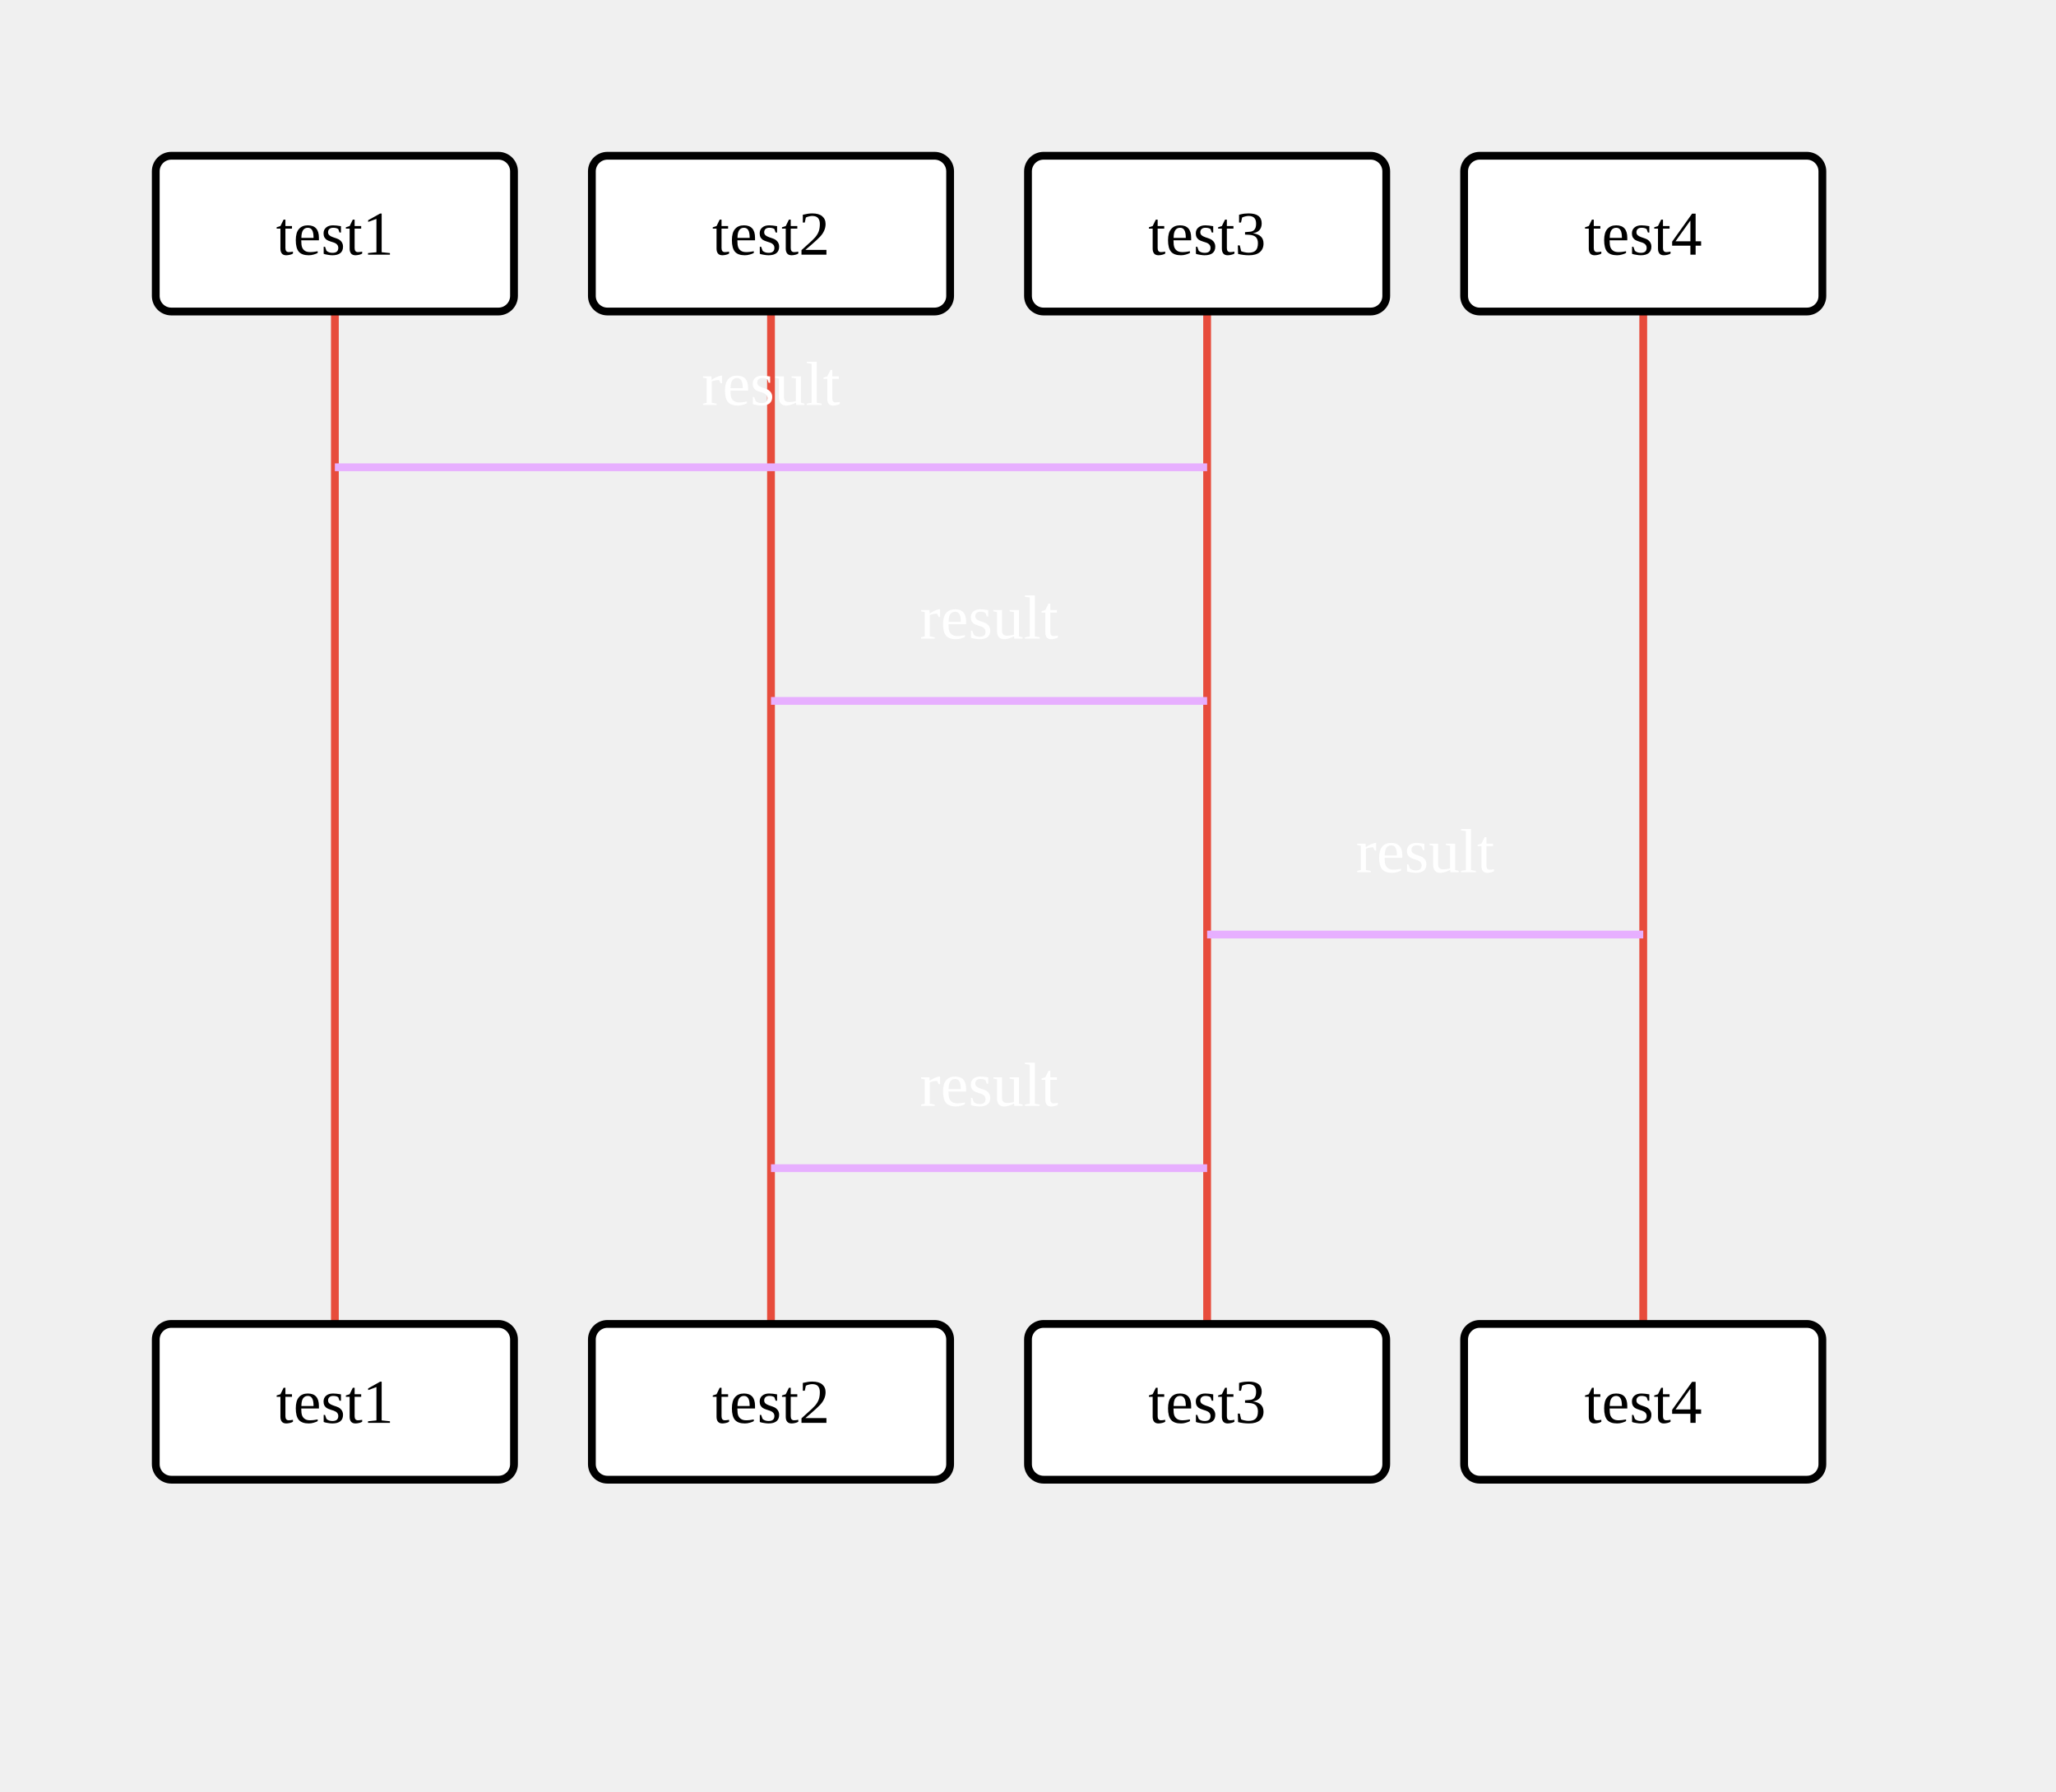
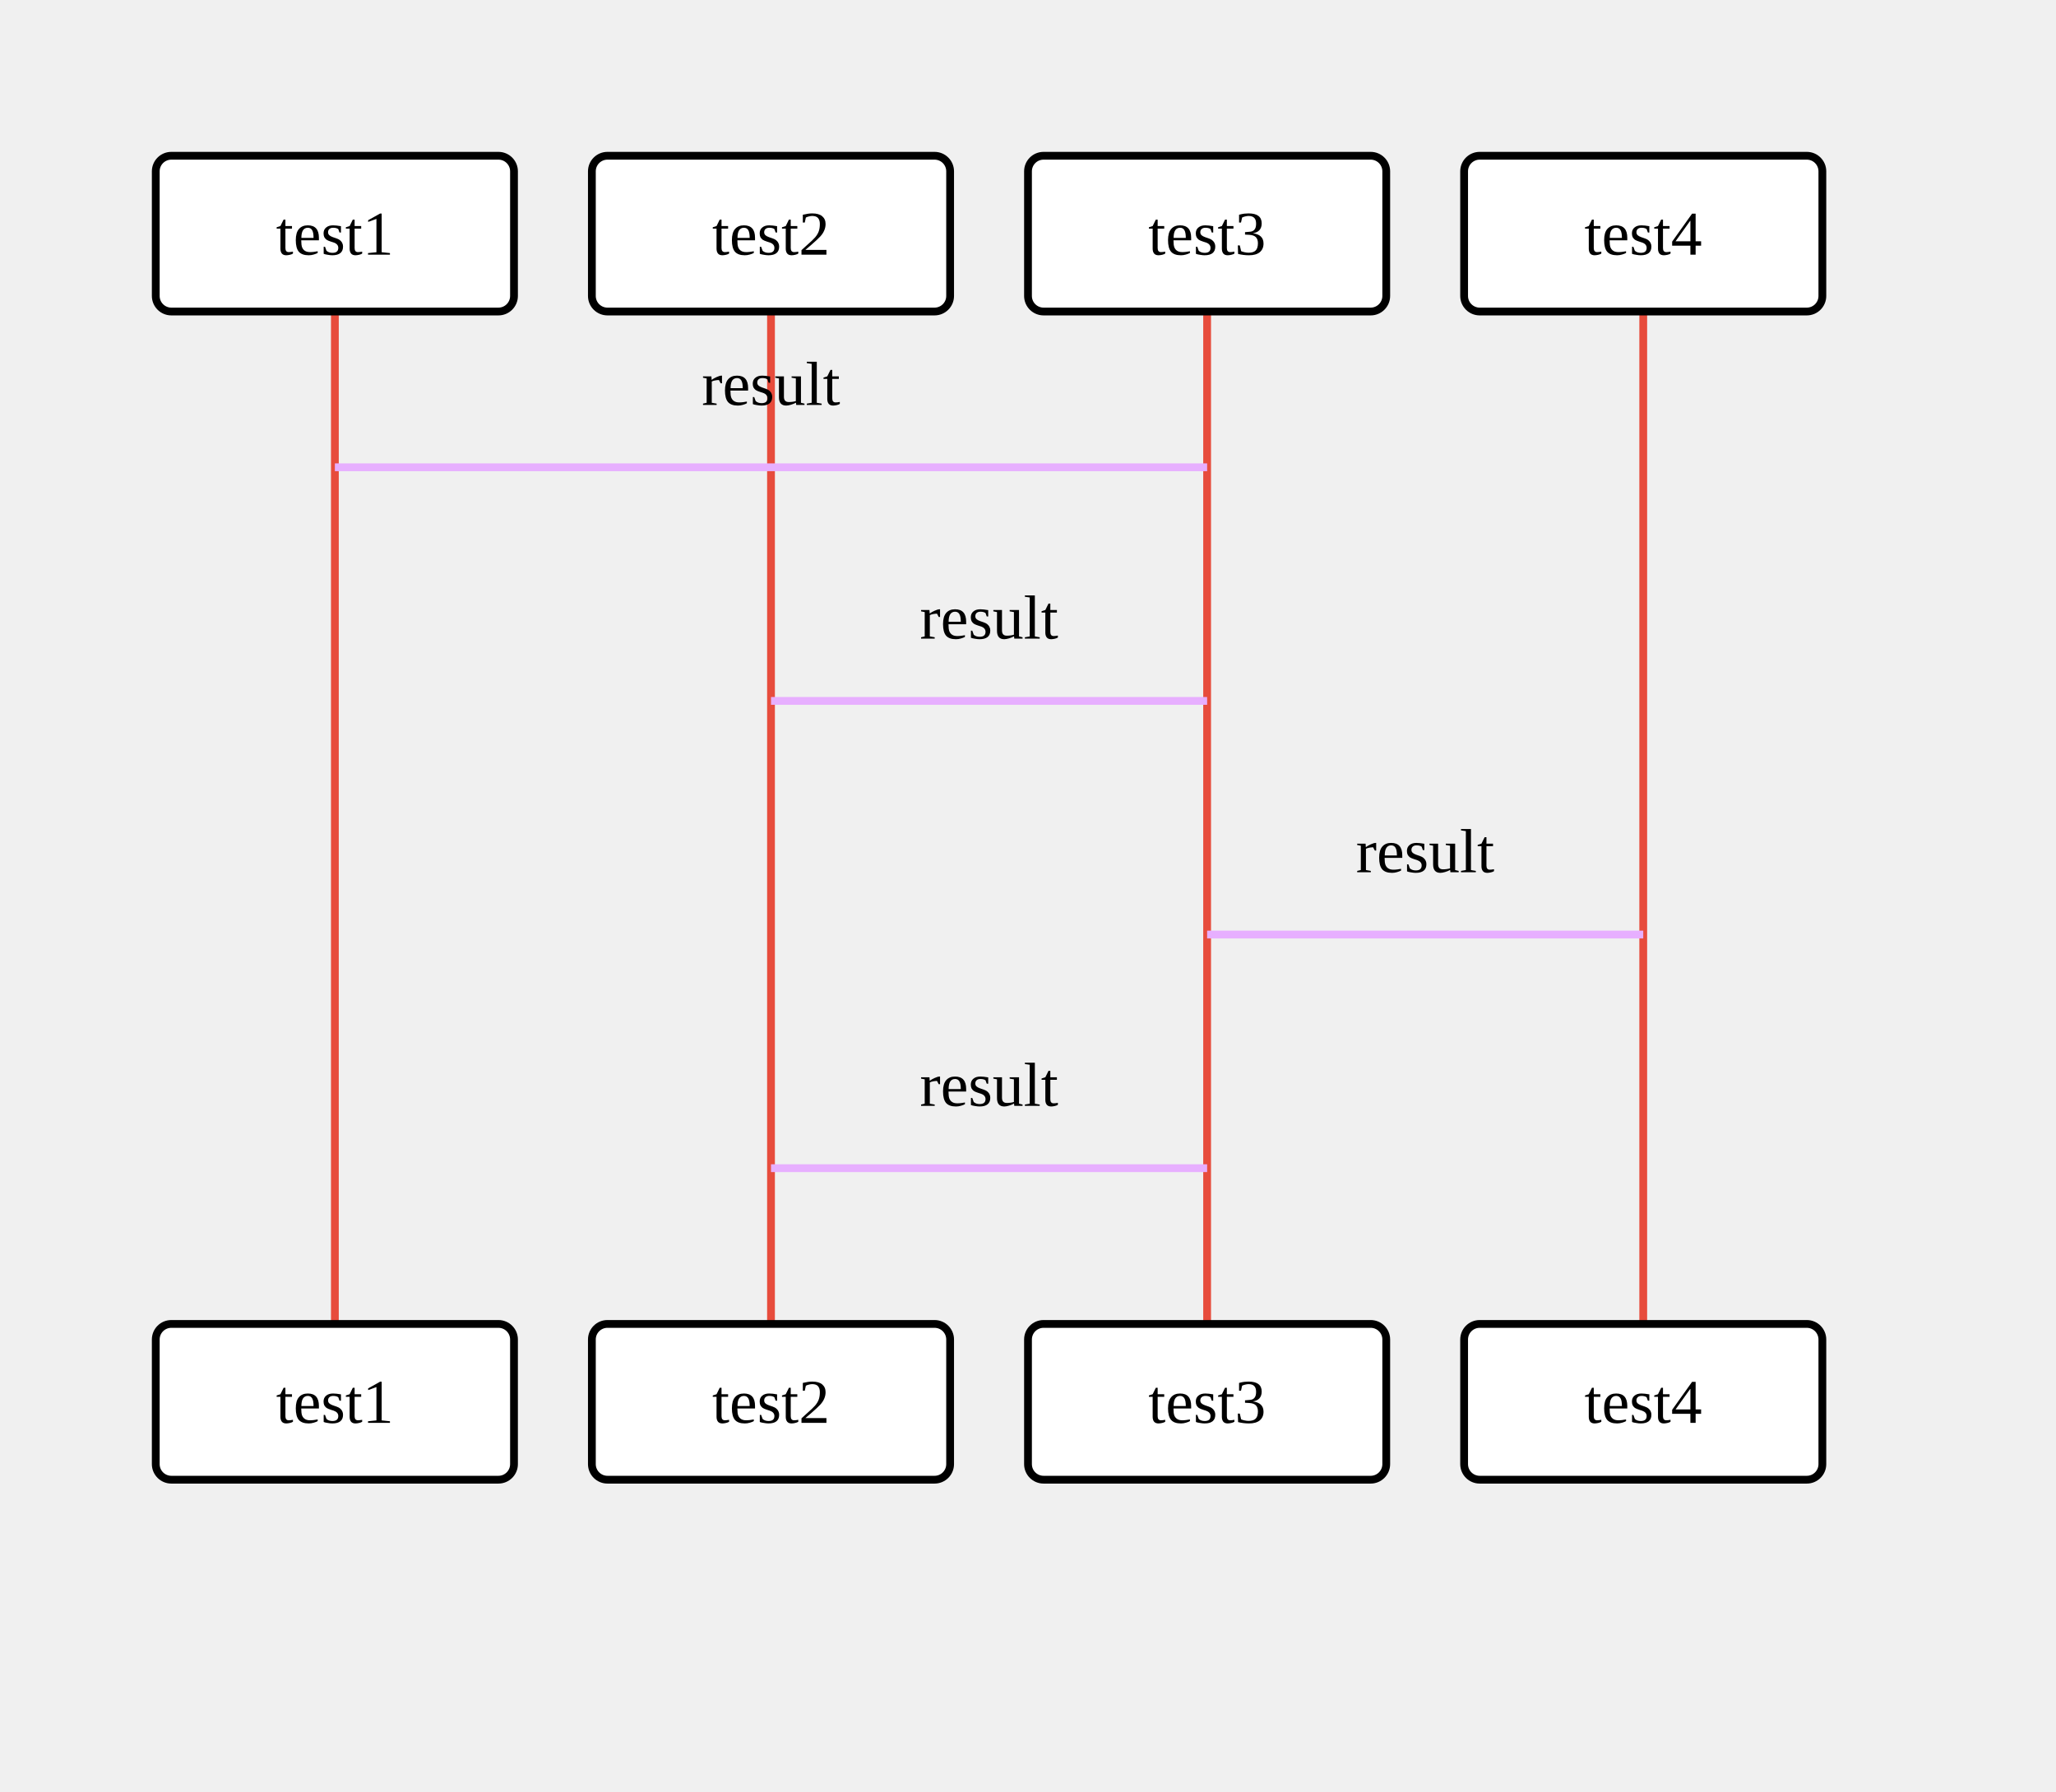
<svg xmlns="http://www.w3.org/2000/svg" viewBox="0 0 264 230">
  <g>
    <line stroke="#e74c3c" x1="43" x2="43" y1="30" y2="180" />
  </g>
  <g>
    <line stroke="#e74c3c" x1="99" x2="99" y1="30" y2="180" />
  </g>
  <g>
    <line stroke="#e74c3c" x1="155" x2="155" y1="30" y2="180" />
  </g>
  <g>
    <line stroke="#e74c3c" x1="211" x2="211" y1="30" y2="180" />
  </g>
  <g>
-     <rect fill="#ffffff" height="20" rx="2" ry="2" stroke="#000" stroke-width="1" width="46" x="20" y="20" />
+     <rect fill="#ffffff" height="20" rx="2" ry="2" stroke="#000000" stroke-width="1" width="46" x="20" y="20" />
    <text dominant-baseline="central" fill="#000000" font-size="8" text-anchor="middle" x="43" y="30">
test1
</text>
-     <rect fill="#ffffff" height="20" rx="2" ry="2" stroke="#000" stroke-width="1" width="46" x="20" y="170" />
+     <rect fill="#ffffff" height="20" rx="2" ry="2" stroke="#000000" stroke-width="1" width="46" x="20" y="170" />
    <text dominant-baseline="central" fill="#000000" font-size="8" text-anchor="middle" x="43" y="180">
test1
</text>
  </g>
  <g>
-     <rect fill="#ffffff" height="20" rx="2" ry="2" stroke="#000" stroke-width="1" width="46" x="76" y="20" />
+     <rect fill="#ffffff" height="20" rx="2" ry="2" stroke="#000000" stroke-width="1" width="46" x="76" y="20" />
    <text dominant-baseline="central" fill="#000000" font-size="8" text-anchor="middle" x="99" y="30">
test2
</text>
-     <rect fill="#ffffff" height="20" rx="2" ry="2" stroke="#000" stroke-width="1" width="46" x="76" y="170" />
+     <rect fill="#ffffff" height="20" rx="2" ry="2" stroke="#000000" stroke-width="1" width="46" x="76" y="170" />
    <text dominant-baseline="central" fill="#000000" font-size="8" text-anchor="middle" x="99" y="180">
test2
</text>
  </g>
  <g>
-     <rect fill="#ffffff" height="20" rx="2" ry="2" stroke="#000" stroke-width="1" width="46" x="132" y="20" />
+     <rect fill="#ffffff" height="20" rx="2" ry="2" stroke="#000000" stroke-width="1" width="46" x="132" y="20" />
    <text dominant-baseline="central" fill="#000000" font-size="8" text-anchor="middle" x="155" y="30">
test3
</text>
-     <rect fill="#ffffff" height="20" rx="2" ry="2" stroke="#000" stroke-width="1" width="46" x="132" y="170" />
+     <rect fill="#ffffff" height="20" rx="2" ry="2" stroke="#000000" stroke-width="1" width="46" x="132" y="170" />
    <text dominant-baseline="central" fill="#000000" font-size="8" text-anchor="middle" x="155" y="180">
test3
</text>
  </g>
  <g>
-     <rect fill="#ffffff" height="20" rx="2" ry="2" stroke="#000" stroke-width="1" width="46" x="188" y="20" />
+     <rect fill="#ffffff" height="20" rx="2" ry="2" stroke="#000000" stroke-width="1" width="46" x="188" y="20" />
    <text dominant-baseline="central" fill="#000000" font-size="8" text-anchor="middle" x="211" y="30">
test4
</text>
-     <rect fill="#ffffff" height="20" rx="2" ry="2" stroke="#000" stroke-width="1" width="46" x="188" y="170" />
+     <rect fill="#ffffff" height="20" rx="2" ry="2" stroke="#000000" stroke-width="1" width="46" x="188" y="170" />
    <text dominant-baseline="central" fill="#000000" font-size="8" text-anchor="middle" x="211" y="180">
test4
</text>
  </g>
  <g>
    <line marker-end="url(#m)" stroke="#e7afff" x1="43" x2="155" y1="60" y2="60" />
-     <text fill="#ffffff" font-size="8" text-anchor="middle" x="99" y="52">
+     <text fill="#000000" font-size="8" text-anchor="middle" x="99" y="52">
result
</text>
  </g>
  <g>
    <line marker-end="url(#m)" stroke="#e7afff" x1="155" x2="99" y1="90" y2="90" />
-     <text fill="#ffffff" font-size="8" text-anchor="middle" x="127" y="82">
+     <text fill="#000000" font-size="8" text-anchor="middle" x="127" y="82">
result
</text>
  </g>
  <g>
    <line marker-end="url(#m)" stroke="#e7afff" x1="211" x2="155" y1="120" y2="120" />
-     <text fill="#ffffff" font-size="8" text-anchor="middle" x="183" y="112">
+     <text fill="#000000" font-size="8" text-anchor="middle" x="183" y="112">
result
</text>
  </g>
  <g>
    <line marker-end="url(#m)" stroke="#e7afff" x1="99" x2="155" y1="150" y2="150" />
-     <text fill="#ffffff" font-size="8" text-anchor="middle" x="127" y="142">
+     <text fill="#000000" font-size="8" text-anchor="middle" x="127" y="142">
result
</text>
  </g>
</svg>
